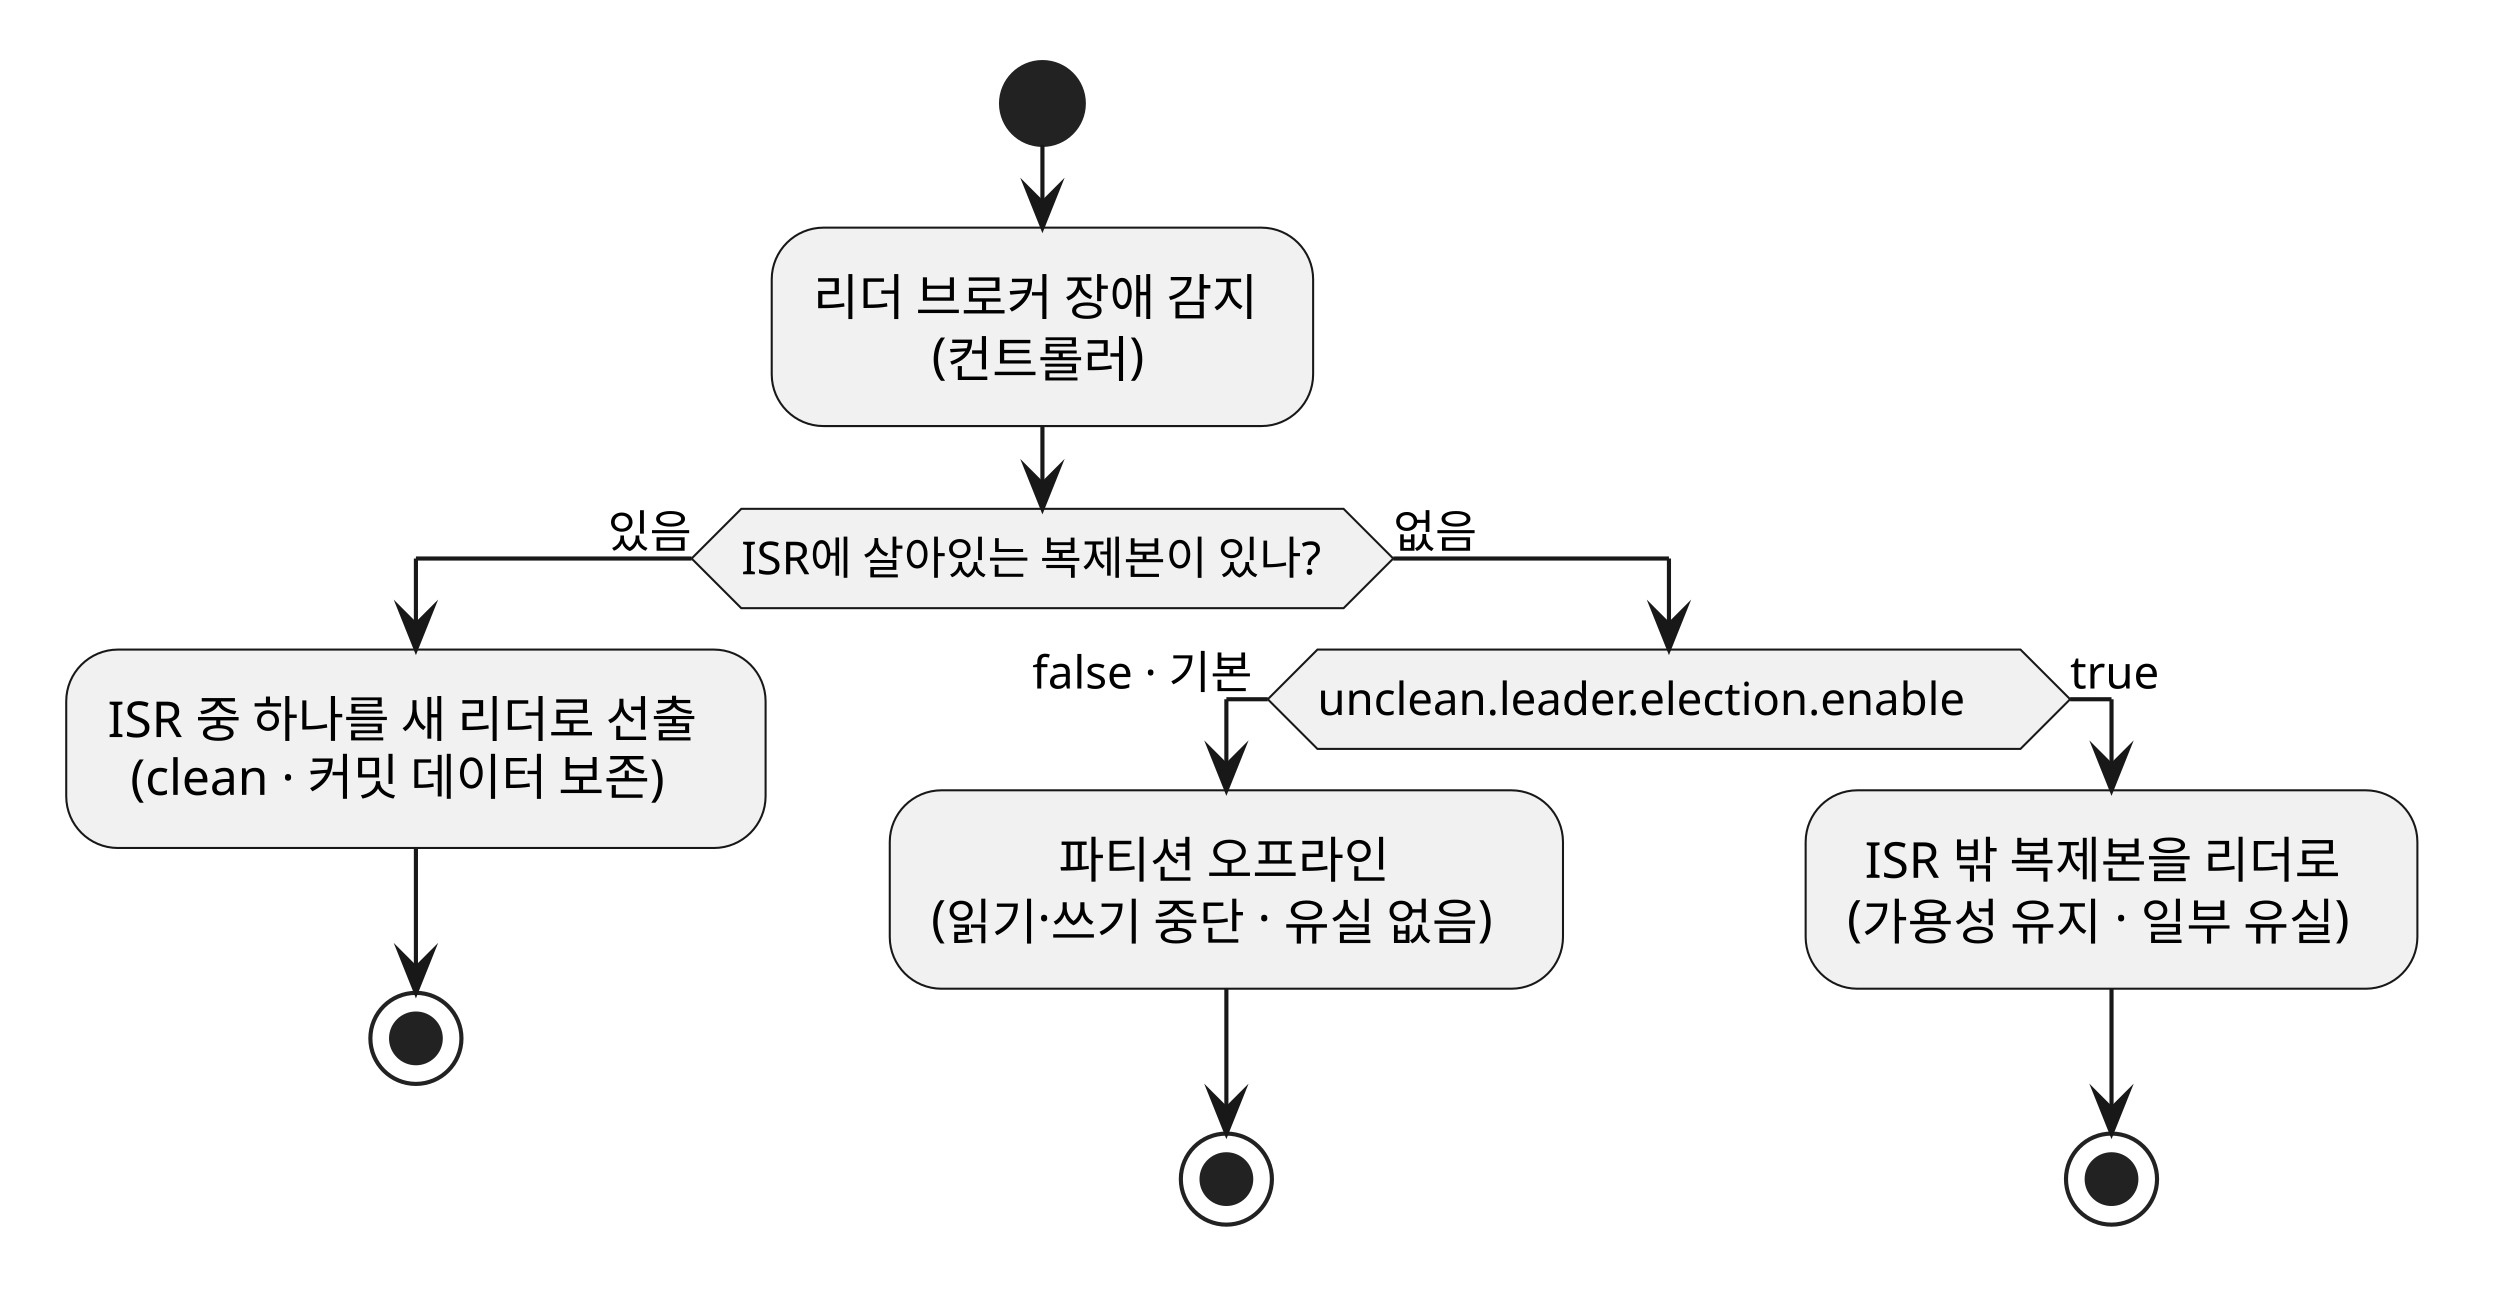
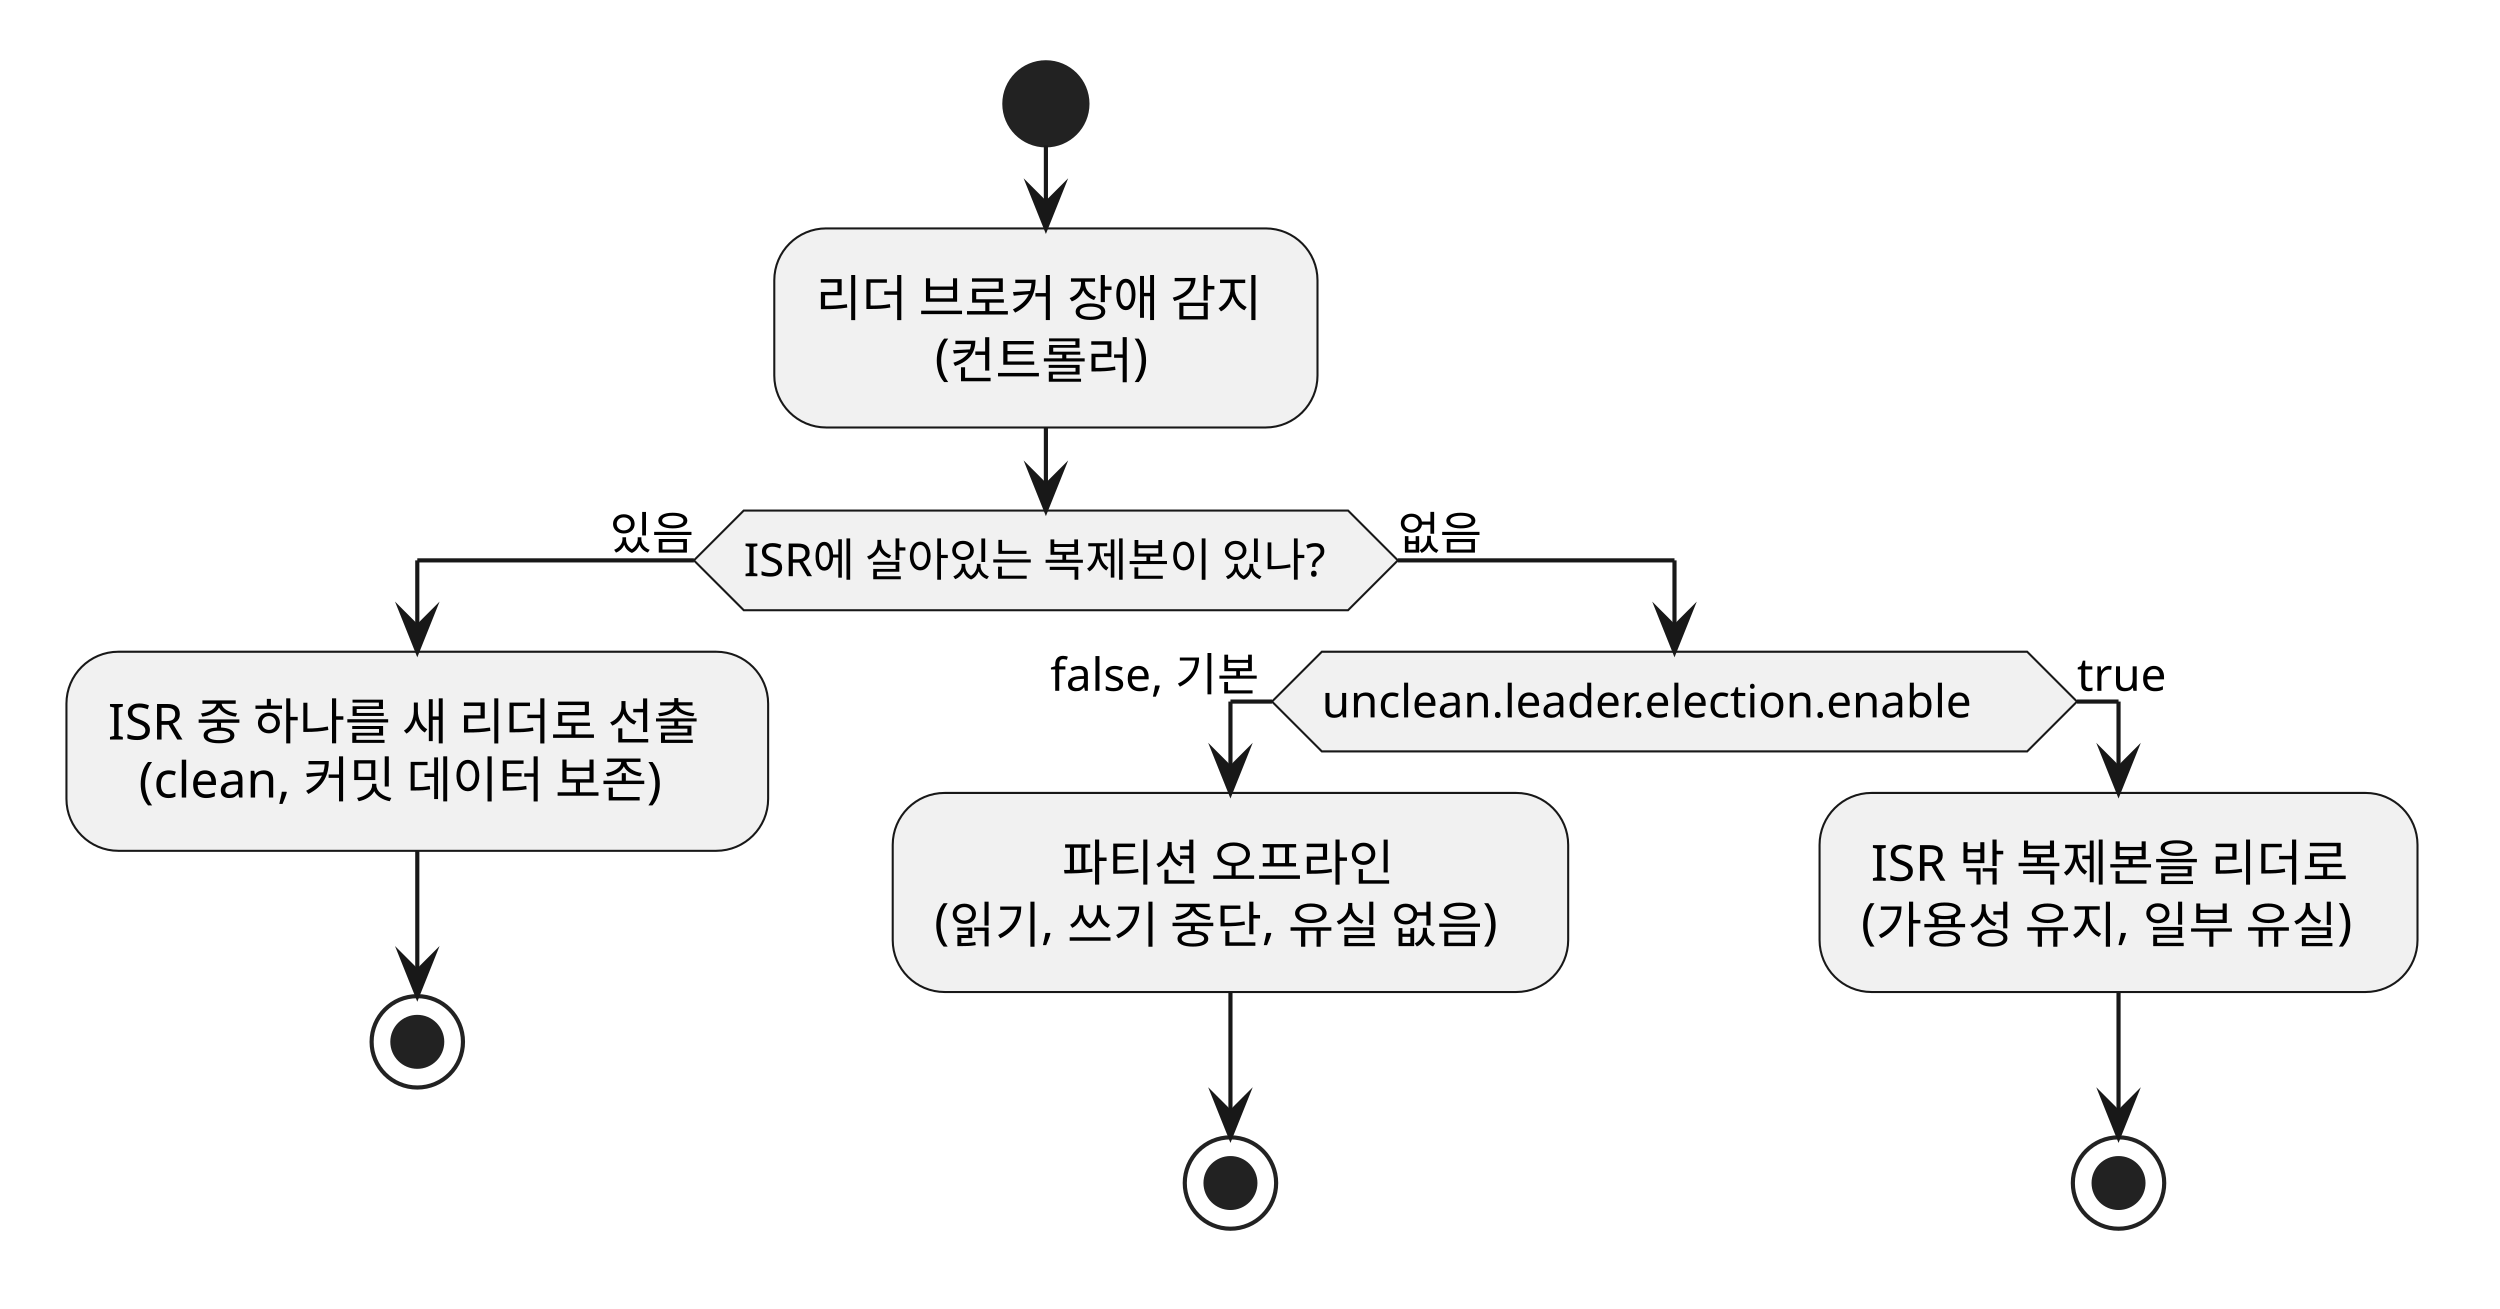
- <svg xmlns="http://www.w3.org/2000/svg" contentStyleType="text/css" data-diagram-type="ACTIVITY" height="315px" preserveAspectRatio="none" style="width:604px;height:315px;background:#FFFFFF;" version="1.1" viewBox="0 0 604 315" width="604px" zoomAndPan="magnify">
+ <svg xmlns="http://www.w3.org/2000/svg" version="1.1" data-diagram-type="ACTIVITY" style="width:602px;height:315px;background:#FFFFFF;" width="602px" height="315px" viewBox="0 0 602 315" zoomAndPan="magnify" preserveAspectRatio="none" contentStyleType="text/css">
  <defs />
-   <g>
-     <ellipse cx="251.851" cy="25" fill="#222222" rx="10" ry="10" style="stroke:#222222;stroke-width:1;" />
-     <rect fill="#F1F1F1" height="47.938" rx="12.5" ry="12.5" style="stroke:#181818;stroke-width:0.5;" width="130.804" x="186.449" y="55" />
-     <text fill="#000000" font-family="sans-serif" font-size="12" lengthAdjust="spacing" textLength="110.804" x="196.449" y="76.139">리더 브로커 장애 감지</text>
-     <text fill="#000000" font-family="sans-serif" font-size="12" lengthAdjust="spacing" textLength="53.524" x="225.089" y="90.107">(컨트롤러)</text>
-     <polygon fill="#F1F1F1" points="179.092,122.938,324.609,122.938,336.609,134.938,324.609,146.938,179.092,146.938,167.092,134.938,179.092,122.938" style="stroke:#181818;stroke-width:0.5;stroke-linejoin:miter;stroke-miterlimit:10;" />
-     <text fill="#000000" font-family="sans-serif" font-size="11" lengthAdjust="spacing" textLength="145.517" x="179.092" y="138.746">ISR에 살아있는 복제본이 있나?</text>
-     <text fill="#000000" font-family="sans-serif" font-size="11" lengthAdjust="spacing" textLength="20.24" x="146.852" y="132.343">있음</text>
-     <text fill="#000000" font-family="sans-serif" font-size="11" lengthAdjust="spacing" textLength="20.24" x="336.609" y="132.343">없음</text>
-     <rect fill="#F1F1F1" height="47.938" rx="12.5" ry="12.5" style="stroke:#181818;stroke-width:0.5;" width="168.967" x="16" y="156.938" />
-     <text fill="#000000" font-family="sans-serif" font-size="12" lengthAdjust="spacing" textLength="148.967" x="26" y="178.076">ISR 중 하나를 새 리더로 선출</text>
-     <text fill="#000000" font-family="sans-serif" font-size="12" lengthAdjust="spacing" textLength="137.99" x="31.489" y="192.045">(clean · 커밋 데이터 보존)</text>
-     <ellipse cx="100.484" cy="250.875" fill="none" rx="11" ry="11" style="stroke:#222222;stroke-width:1;" />
-     <ellipse cx="100.484" cy="250.875" fill="#222222" rx="6" ry="6" style="stroke:#222222;stroke-width:1;" />
-     <polygon fill="#F1F1F1" points="318.293,156.938,488.143,156.938,500.143,168.938,488.143,180.938,318.293,180.938,306.293,168.938,318.293,156.938" style="stroke:#181818;stroke-width:0.5;stroke-linejoin:miter;stroke-miterlimit:10;" />
-     <text fill="#000000" font-family="sans-serif" font-size="11" lengthAdjust="spacing" textLength="169.85" x="318.293" y="172.746">unclean.leader.election.enable</text>
-     <text fill="#000000" font-family="sans-serif" font-size="11" lengthAdjust="spacing" textLength="56.898" x="249.395" y="166.343">false · 기본</text>
-     <text fill="#000000" font-family="sans-serif" font-size="11" lengthAdjust="spacing" textLength="22.575" x="500.143" y="166.343">true</text>
-     <rect fill="#F1F1F1" height="47.938" rx="12.5" ry="12.5" style="stroke:#181818;stroke-width:0.5;" width="162.651" x="214.967" y="190.938" />
-     <text fill="#000000" font-family="sans-serif" font-size="12" lengthAdjust="spacing" textLength="81.095" x="255.745" y="212.076">파티션 오프라인</text>
-     <text fill="#000000" font-family="sans-serif" font-size="12" lengthAdjust="spacing" textLength="142.651" x="224.967" y="226.045">(읽기·쓰기 중단 · 유실 없음)</text>
-     <ellipse cx="296.293" cy="284.875" fill="none" rx="11" ry="11" style="stroke:#222222;stroke-width:1;" />
-     <ellipse cx="296.293" cy="284.875" fill="#222222" rx="6" ry="6" style="stroke:#222222;stroke-width:1;" />
-     <rect fill="#F1F1F1" height="47.938" rx="12.5" ry="12.5" style="stroke:#181818;stroke-width:0.5;" width="147.796" x="436.245" y="190.938" />
-     <text fill="#000000" font-family="sans-serif" font-size="12" lengthAdjust="spacing" textLength="119.258" x="450.514" y="212.076">ISR 밖 복제본을 리더로</text>
-     <text fill="#000000" font-family="sans-serif" font-size="12" lengthAdjust="spacing" textLength="127.796" x="446.245" y="226.045">(가용성 유지 · 일부 유실)</text>
-     <ellipse cx="510.143" cy="284.875" fill="none" rx="11" ry="11" style="stroke:#222222;stroke-width:1;" />
-     <ellipse cx="510.143" cy="284.875" fill="#222222" rx="6" ry="6" style="stroke:#222222;stroke-width:1;" />
-     <line style="stroke:#181818;stroke-width:1;" x1="251.851" x2="251.851" y1="35" y2="55" />
-     <polygon fill="#181818" points="247.851,45,251.851,55,255.851,45,251.851,49" style="stroke:#181818;stroke-width:1;stroke-linejoin:miter;stroke-miterlimit:10;" />
-     <line style="stroke:#181818;stroke-width:1;" x1="100.484" x2="100.484" y1="204.875" y2="239.875" />
-     <polygon fill="#181818" points="96.484,229.875,100.484,239.875,104.484,229.875,100.484,233.875" style="stroke:#181818;stroke-width:1;stroke-linejoin:miter;stroke-miterlimit:10;" />
-     <line style="stroke:#181818;stroke-width:1;" x1="296.293" x2="296.293" y1="238.875" y2="273.875" />
-     <polygon fill="#181818" points="292.293,263.875,296.293,273.875,300.293,263.875,296.293,267.875" style="stroke:#181818;stroke-width:1;stroke-linejoin:miter;stroke-miterlimit:10;" />
-     <line style="stroke:#181818;stroke-width:1;" x1="510.143" x2="510.143" y1="238.875" y2="273.875" />
-     <polygon fill="#181818" points="506.143,263.875,510.143,273.875,514.143,263.875,510.143,267.875" style="stroke:#181818;stroke-width:1;stroke-linejoin:miter;stroke-miterlimit:10;" />
-     <line style="stroke:#181818;stroke-width:1;" x1="306.293" x2="296.293" y1="168.938" y2="168.938" />
-     <line style="stroke:#181818;stroke-width:1;" x1="296.293" x2="296.293" y1="168.938" y2="190.938" />
-     <polygon fill="#181818" points="292.293,180.938,296.293,190.938,300.293,180.938,296.293,184.938" style="stroke:#181818;stroke-width:1;stroke-linejoin:miter;stroke-miterlimit:10;" />
-     <line style="stroke:#181818;stroke-width:1;" x1="500.143" x2="510.143" y1="168.938" y2="168.938" />
-     <line style="stroke:#181818;stroke-width:1;" x1="510.143" x2="510.143" y1="168.938" y2="190.938" />
-     <polygon fill="#181818" points="506.143,180.938,510.143,190.938,514.143,180.938,510.143,184.938" style="stroke:#181818;stroke-width:1;stroke-linejoin:miter;stroke-miterlimit:10;" />
-     <line style="stroke:#181818;stroke-width:1;" x1="167.092" x2="100.484" y1="134.938" y2="134.938" />
-     <line style="stroke:#181818;stroke-width:1;" x1="100.484" x2="100.484" y1="134.938" y2="156.938" />
-     <polygon fill="#181818" points="96.484,146.938,100.484,156.938,104.484,146.938,100.484,150.938" style="stroke:#181818;stroke-width:1;stroke-linejoin:miter;stroke-miterlimit:10;" />
-     <line style="stroke:#181818;stroke-width:1;" x1="336.609" x2="403.218" y1="134.938" y2="134.938" />
-     <line style="stroke:#181818;stroke-width:1;" x1="403.218" x2="403.218" y1="134.938" y2="156.938" />
-     <polygon fill="#181818" points="399.218,146.938,403.218,156.938,407.218,146.938,403.218,150.938" style="stroke:#181818;stroke-width:1;stroke-linejoin:miter;stroke-miterlimit:10;" />
-     <line style="stroke:#181818;stroke-width:1;" x1="251.851" x2="251.851" y1="102.938" y2="122.938" />
-     <polygon fill="#181818" points="247.851,112.938,251.851,122.938,255.851,112.938,251.851,116.938" style="stroke:#181818;stroke-width:1;stroke-linejoin:miter;stroke-miterlimit:10;" />
+   <g font-family="sans-serif" lengthAdjust="spacing">
+     <ellipse cx="251.851" cy="25" rx="10" ry="10" fill="#222" style="stroke:#222;stroke-width:1;" />
+     <rect x="186.449" y="55" width="130.804" height="47.938" fill="#F1F1F1" style="stroke:#181818;stroke-width:0.5;" rx="12.5" ry="12.5" />
+     <text x="196.449" y="76.139" fill="#000" font-size="12" textLength="110.804">리더 브로커 장애 감지</text>
+     <text x="225.089" y="90.107" fill="#000" font-size="12" textLength="53.524">(컨트롤러)</text>
+     <polygon points="179.092,122.938,324.609,122.938,336.609,134.938,324.609,146.938,179.092,146.938,167.092,134.938,179.092,122.938" fill="#F1F1F1" style="stroke:#181818;stroke-width:0.5;stroke-linejoin:miter;stroke-miterlimit:10;" />
+     <text x="179.092" y="138.746" fill="#000" font-size="11" textLength="145.517">ISR에 살아있는 복제본이 있나?</text>
+     <text x="146.852" y="132.343" fill="#000" font-size="11" textLength="20.24">있음</text>
+     <text x="336.609" y="132.343" fill="#000" font-size="11" textLength="20.24">없음</text>
+     <rect x="16" y="156.938" width="168.967" height="47.938" fill="#F1F1F1" style="stroke:#181818;stroke-width:0.5;" rx="12.5" ry="12.5" />
+     <text x="26" y="178.076" fill="#000" font-size="12" textLength="148.967">ISR 중 하나를 새 리더로 선출</text>
+     <text x="33.396" y="192.045" fill="#000" font-size="12" textLength="134.175">(clean, 커밋 데이터 보존)</text>
+     <ellipse cx="100.484" cy="250.875" rx="11" ry="11" fill="none" style="stroke:#222;stroke-width:1;" />
+     <ellipse cx="100.484" cy="250.875" rx="6" ry="6" fill="#222" style="stroke:#222;stroke-width:1;" />
+     <polygon points="318.293,156.938,488.143,156.938,500.143,168.938,488.143,180.938,318.293,180.938,306.293,168.938,318.293,156.938" fill="#F1F1F1" style="stroke:#181818;stroke-width:0.5;stroke-linejoin:miter;stroke-miterlimit:10;" />
+     <text x="318.293" y="172.746" fill="#000" font-size="11" textLength="169.85">unclean.leader.election.enable</text>
+     <text x="252.892" y="166.343" fill="#000" font-size="11" textLength="53.401">false, 기본</text>
+     <text x="500.143" y="166.343" fill="#000" font-size="11" textLength="22.575">true</text>
+     <rect x="214.967" y="190.938" width="162.651" height="47.938" fill="#F1F1F1" style="stroke:#181818;stroke-width:0.5;" rx="12.5" ry="12.5" />
+     <text x="255.745" y="212.076" fill="#000" font-size="12" textLength="81.095">파티션 오프라인</text>
+     <text x="224.967" y="226.045" fill="#000" font-size="12" textLength="142.651">(읽기, 쓰기 중단, 유실 없음)</text>
+     <ellipse cx="296.293" cy="284.875" rx="11" ry="11" fill="none" style="stroke:#222;stroke-width:1;" />
+     <ellipse cx="296.293" cy="284.875" rx="6" ry="6" fill="#222" style="stroke:#222;stroke-width:1;" />
+     <rect x="438.152" y="190.938" width="143.982" height="47.938" fill="#F1F1F1" style="stroke:#181818;stroke-width:0.5;" rx="12.5" ry="12.5" />
+     <text x="450.514" y="212.076" fill="#000" font-size="12" textLength="119.258">ISR 밖 복제본을 리더로</text>
+     <text x="448.152" y="226.045" fill="#000" font-size="12" textLength="123.982">(가용성 유지, 일부 유실)</text>
+     <ellipse cx="510.143" cy="284.875" rx="11" ry="11" fill="none" style="stroke:#222;stroke-width:1;" />
+     <ellipse cx="510.143" cy="284.875" rx="6" ry="6" fill="#222" style="stroke:#222;stroke-width:1;" />
+     <line x1="251.851" y1="35" x2="251.851" y2="55" style="stroke:#181818;stroke-width:1;" />
+     <polygon points="247.851,45,251.851,55,255.851,45,251.851,49" fill="#181818" style="stroke:#181818;stroke-width:1;stroke-linejoin:miter;stroke-miterlimit:10;" />
+     <line x1="100.484" y1="204.875" x2="100.484" y2="239.875" style="stroke:#181818;stroke-width:1;" />
+     <polygon points="96.484,229.875,100.484,239.875,104.484,229.875,100.484,233.875" fill="#181818" style="stroke:#181818;stroke-width:1;stroke-linejoin:miter;stroke-miterlimit:10;" />
+     <line x1="296.293" y1="238.875" x2="296.293" y2="273.875" style="stroke:#181818;stroke-width:1;" />
+     <polygon points="292.293,263.875,296.293,273.875,300.293,263.875,296.293,267.875" fill="#181818" style="stroke:#181818;stroke-width:1;stroke-linejoin:miter;stroke-miterlimit:10;" />
+     <line x1="510.143" y1="238.875" x2="510.143" y2="273.875" style="stroke:#181818;stroke-width:1;" />
+     <polygon points="506.143,263.875,510.143,273.875,514.143,263.875,510.143,267.875" fill="#181818" style="stroke:#181818;stroke-width:1;stroke-linejoin:miter;stroke-miterlimit:10;" />
+     <line x1="306.293" y1="168.938" x2="296.293" y2="168.938" style="stroke:#181818;stroke-width:1;" />
+     <line x1="296.293" y1="168.938" x2="296.293" y2="190.938" style="stroke:#181818;stroke-width:1;" />
+     <polygon points="292.293,180.938,296.293,190.938,300.293,180.938,296.293,184.938" fill="#181818" style="stroke:#181818;stroke-width:1;stroke-linejoin:miter;stroke-miterlimit:10;" />
+     <line x1="500.143" y1="168.938" x2="510.143" y2="168.938" style="stroke:#181818;stroke-width:1;" />
+     <line x1="510.143" y1="168.938" x2="510.143" y2="190.938" style="stroke:#181818;stroke-width:1;" />
+     <polygon points="506.143,180.938,510.143,190.938,514.143,180.938,510.143,184.938" fill="#181818" style="stroke:#181818;stroke-width:1;stroke-linejoin:miter;stroke-miterlimit:10;" />
+     <line x1="167.092" y1="134.938" x2="100.484" y2="134.938" style="stroke:#181818;stroke-width:1;" />
+     <line x1="100.484" y1="134.938" x2="100.484" y2="156.938" style="stroke:#181818;stroke-width:1;" />
+     <polygon points="96.484,146.938,100.484,156.938,104.484,146.938,100.484,150.938" fill="#181818" style="stroke:#181818;stroke-width:1;stroke-linejoin:miter;stroke-miterlimit:10;" />
+     <line x1="336.609" y1="134.938" x2="403.218" y2="134.938" style="stroke:#181818;stroke-width:1;" />
+     <line x1="403.218" y1="134.938" x2="403.218" y2="156.938" style="stroke:#181818;stroke-width:1;" />
+     <polygon points="399.218,146.938,403.218,156.938,407.218,146.938,403.218,150.938" fill="#181818" style="stroke:#181818;stroke-width:1;stroke-linejoin:miter;stroke-miterlimit:10;" />
+     <line x1="251.851" y1="102.938" x2="251.851" y2="122.938" style="stroke:#181818;stroke-width:1;" />
+     <polygon points="247.851,112.938,251.851,122.938,255.851,112.938,251.851,116.938" fill="#181818" style="stroke:#181818;stroke-width:1;stroke-linejoin:miter;stroke-miterlimit:10;" />
  </g>
</svg>
